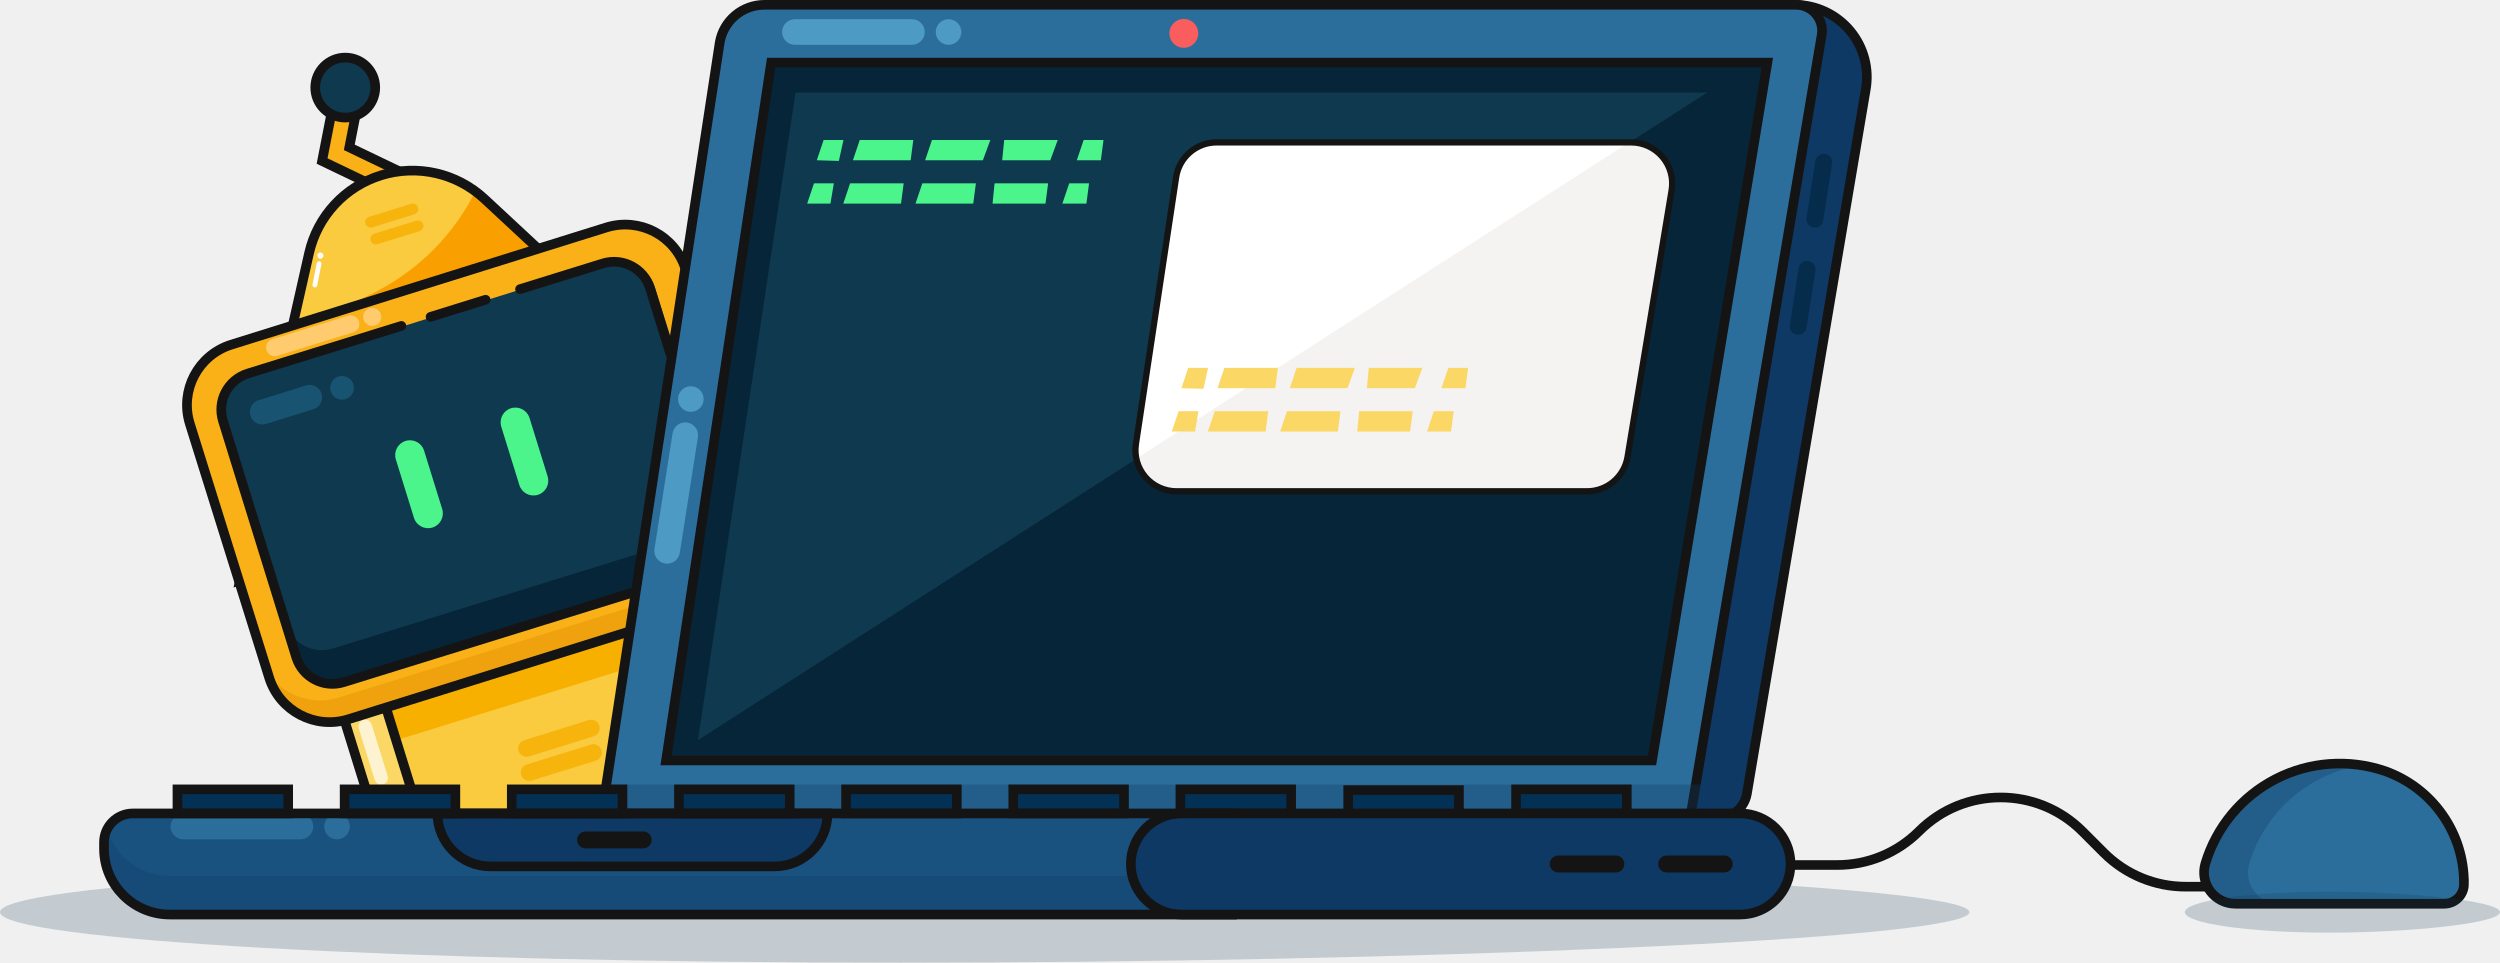
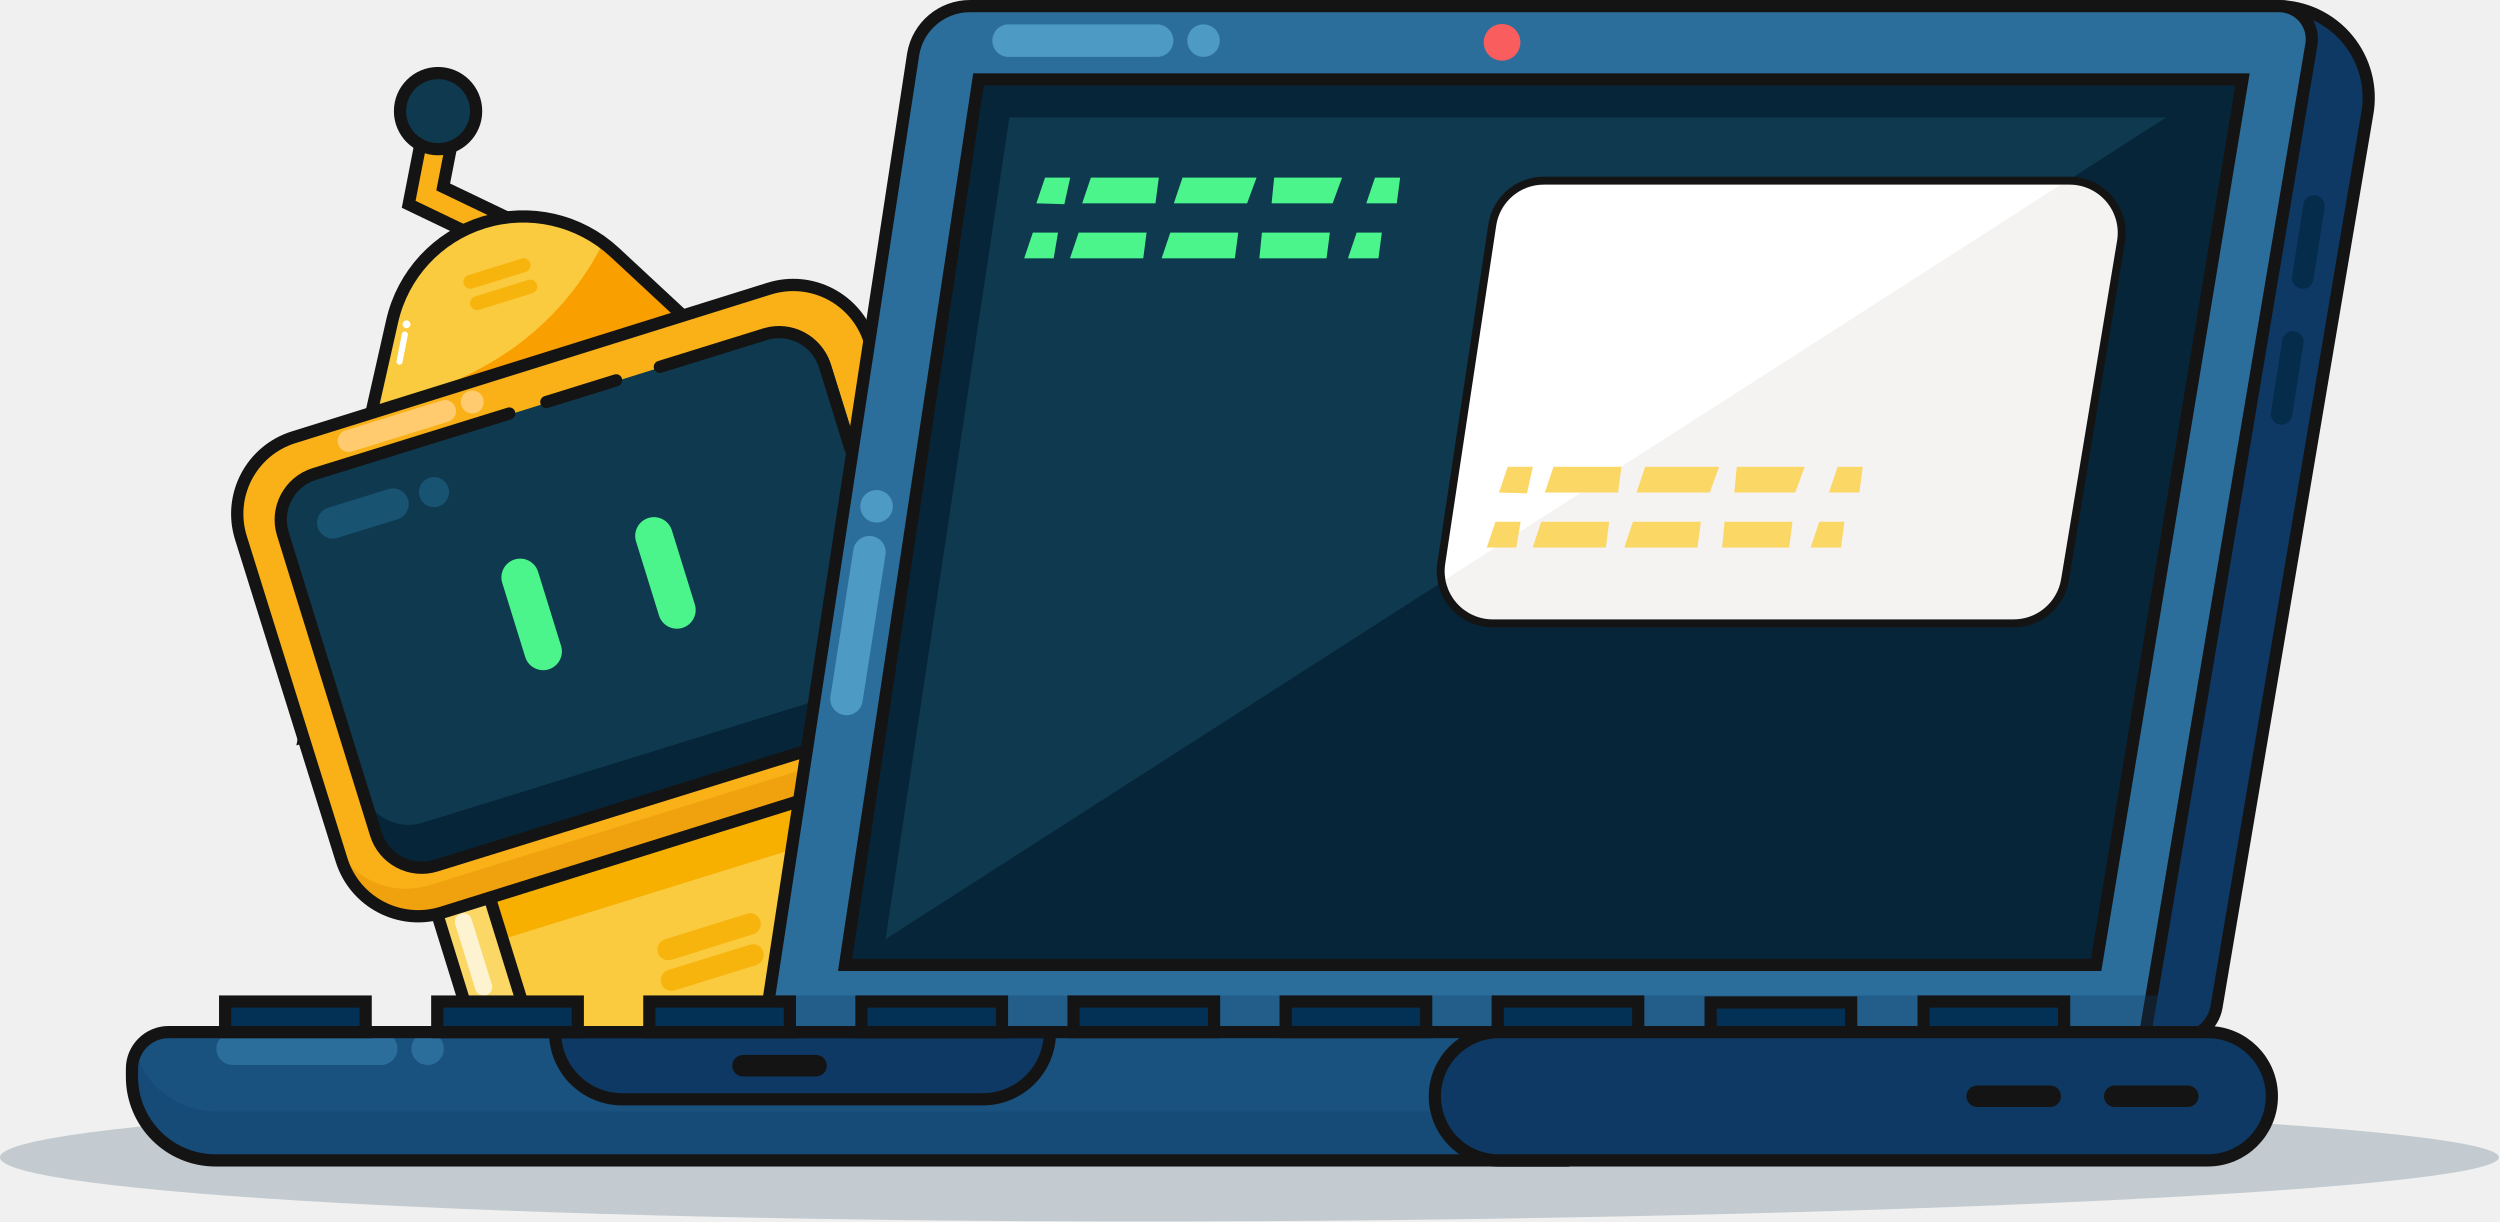
- <svg xmlns="http://www.w3.org/2000/svg" viewBox="0 0 519.19 199.93">
+ <svg xmlns="http://www.w3.org/2000/svg" viewBox="0 0 409.19 199.93">
  <defs>
-     <style>.cls-1{fill:#f9b117;}.cls-2,.cls-20,.cls-28,.cls-29,.cls-30,.cls-9{fill:none;}.cls-2,.cls-29,.cls-30{stroke:#141414;}.cls-2,.cls-30{stroke-miterlimit:10;}.cls-2,.cls-29{stroke-width:2px;}.cls-17,.cls-3{fill:#0e394f;}.cls-4{fill:#faca3f;}.cls-5{fill:#f99f00;}.cls-6{fill:#2c6e9b;}.cls-18,.cls-7{fill:#0e3964;}.cls-7{opacity:0.3;}.cls-8{fill:#fbd766;}.cls-28,.cls-9{stroke:#fff;}.cls-28,.cls-29,.cls-9{stroke-linecap:round;stroke-linejoin:round;}.cls-9{stroke-width:2.8px;opacity:0.7;}.cls-10{fill:#f7b000;}.cls-11{fill:#e59303;opacity:0.5;}.cls-12{fill:#062538;}.cls-13{fill:#4cf58c;}.cls-14{fill:#185472;}.cls-15{fill:#ffcb6e;}.cls-16{fill:#f7b40d;}.cls-17{opacity:0.2;}.cls-19{fill:#19517f;}.cls-21{fill:#062c4c;}.cls-22{fill:#141414;}.cls-23{fill:#4d9ac4;}.cls-24{fill:#f95d5d;}.cls-25{fill:#033156;}.cls-26{fill:#fff;}.cls-27{fill:#f4f3f2;}.cls-30{stroke-width:1.3px;}</style>
+     <style>
+             .cls-1{fill:#f9b117;}.cls-2,.cls-20,.cls-28,.cls-29,.cls-30,.cls-9{fill:none;}.cls-2,.cls-29,.cls-30{stroke:#141414;}.cls-2,.cls-30{stroke-miterlimit:10;}.cls-2,.cls-29{stroke-width:2px;}.cls-17,.cls-3{fill:#0e394f;}.cls-4{fill:#faca3f;}.cls-5{fill:#f99f00;}.cls-6{fill:#2c6e9b;}.cls-18,.cls-7{fill:#0e3964;}.cls-7{opacity:0.3;}.cls-8{fill:#fbd766;}.cls-28,.cls-9{stroke:#fff;}.cls-28,.cls-29,.cls-9{stroke-linecap:round;stroke-linejoin:round;}.cls-9{stroke-width:2.8px;opacity:0.7;}.cls-10{fill:#f7b000;}.cls-11{fill:#e59303;opacity:0.5;}.cls-12{fill:#062538;}.cls-13{fill:#4cf58c;}.cls-14{fill:#185472;}.cls-15{fill:#ffcb6e;}.cls-16{fill:#f7b40d;}.cls-17{opacity:0.2;}.cls-19{fill:#19517f;}.cls-21{fill:#062c4c;}.cls-22{fill:#141414;}.cls-23{fill:#4d9ac4;}.cls-24{fill:#f95d5d;}.cls-25{fill:#033156;}.cls-26{fill:#fff;}.cls-27{fill:#f4f3f2;}.cls-30{stroke-width:1.3px;}</style>
  </defs>
  <g id="Layer_2" data-name="Layer 2">
    <g id="Layer_1-2" data-name="Layer 1">
      <polygon class="cls-1" points="80.67 40.05 66.89 33.44 69.24 21.41 74.15 22.37 72.54 30.6 82.84 35.54 80.67 40.05" />
      <polygon class="cls-2" points="80.67 40.05 66.89 33.44 69.24 21.41 74.15 22.37 72.54 30.6 82.84 35.54 80.67 40.05" />
      <circle class="cls-3" cx="71.7" cy="18.19" r="6.23" />
      <circle class="cls-2" cx="71.7" cy="18.19" r="6.23" />
      <path class="cls-4" d="M64.18,52.6a22,22,0,0,1,36.43-11.3L112.12,52l39.52,36.54-51.41,16-51.4,16L60.72,67.9Z" />
      <path class="cls-5" d="M113.69,53.29l-50.9,15.8.78-3.45A49.73,49.73,0,0,0,78.8,60.2,47.08,47.08,0,0,0,98.57,40.05a22.44,22.44,0,0,1,4,3Z" />
-       <path class="cls-2" d="M360.46,179.64h21.06a24,24,0,0,0,17-7h0a24,24,0,0,1,33.94,0l4.5,4.5a24,24,0,0,0,17,7h32.56" />
-       <path class="cls-6" d="M510.68,174.86c-4.86-9.31-13.56-16.29-24.79-16.29A29.13,29.13,0,0,0,458,179.43a6.48,6.48,0,0,0,6.25,8.26h35.71l11.66-1" />
-       <path class="cls-7" d="M467.11,179.43a6.47,6.47,0,0,0,6.24,8.26h-9.14a6.48,6.48,0,0,1-6.25-8.26,29.13,29.13,0,0,1,27.93-20.86,28.79,28.79,0,0,1,4.58.36A29.15,29.15,0,0,0,467.11,179.43Z" />
-       <path class="cls-2" d="M511.7,183.56a24.65,24.65,0,0,0-16.37-23.42A29.13,29.13,0,0,0,458,179.34a6.5,6.5,0,0,0,6.22,8.35h43.37a4.12,4.12,0,0,0,4.12-4.13Z" />
      <path class="cls-8" d="M75.43,139.53H93a0,0,0,0,1,0,0v33.36a8.8,8.8,0,0,1-8.8,8.8h0a8.8,8.8,0,0,1-8.8-8.8V139.53A0,0,0,0,1,75.43,139.53Z" transform="translate(-43.81 32.17) rotate(-17.23)" />
      <path class="cls-8" d="M136.56,119.71h17.6a0,0,0,0,1,0,0v33.36a8.8,8.8,0,0,1-8.8,8.8h0a8.8,8.8,0,0,1-8.8-8.8V119.71A0,0,0,0,1,136.56,119.71Z" transform="translate(-35.19 49.39) rotate(-17.23)" />
      <path class="cls-2" d="M75.43,139.53H93a0,0,0,0,1,0,0v33.36a8.8,8.8,0,0,1-8.8,8.8h0a8.8,8.8,0,0,1-8.8-8.8V139.53A0,0,0,0,1,75.43,139.53Z" transform="translate(-43.81 32.17) rotate(-17.23)" />
      <path class="cls-2" d="M136.56,119.71h17.6a0,0,0,0,1,0,0v33.36a8.8,8.8,0,0,1-8.8,8.8h0a8.8,8.8,0,0,1-8.8-8.8V119.71A0,0,0,0,1,136.56,119.71Z" transform="translate(-35.19 49.39) rotate(-17.23)" />
      <line class="cls-9" x1="75.85" y1="150.87" x2="79.16" y2="161.55" />
      <path class="cls-4" d="M82,118.36h63.44a0,0,0,0,1,0,0v41a18,18,0,0,1-18,18H99.94a18,18,0,0,1-18-18v-41a0,0,0,0,1,0,0Z" transform="translate(-38.7 40.32) rotate(-17.23)" />
      <rect class="cls-10" x="79.73" y="136.71" width="63.44" height="7.78" transform="translate(-36.65 39.33) rotate(-17.23)" />
      <path class="cls-2" d="M82,118.36h63.44a0,0,0,0,1,0,0v41a18,18,0,0,1-18,18H99.94a18,18,0,0,1-18-18v-41a0,0,0,0,1,0,0Z" transform="translate(-38.7 40.32) rotate(-17.23)" />
      <path class="cls-2" d="M64.18,52.6a22,22,0,0,1,36.43-11.3L112.12,52l38.52,36.54-50.41,16-50.4,16L60.72,67.9Z" />
      <rect class="cls-1" x="44.68" y="57.67" width="107.22" height="81.04" rx="13.06" transform="matrix(0.96, -0.3, 0.3, 0.96, -24.68, 33.53)" />
      <path class="cls-11" d="M156.39,104.53l1.24,4a13.06,13.06,0,0,1-8.6,16.34l-77.46,24a13.07,13.07,0,0,1-16.35-8.6l-1.24-4a13.06,13.06,0,0,0,16.34,8.6l77.47-24A13,13,0,0,0,156.39,104.53Z" />
      <rect class="cls-3" x="51.84" y="64.62" width="92.9" height="67.12" rx="7.84" transform="matrix(0.96, -0.3, 0.3, 0.96, -24.68, 33.53)" />
      <path class="cls-12" d="M148.09,102l2.19,7a7.84,7.84,0,0,1-5.17,9.81L71.36,141.68a7.85,7.85,0,0,1-9.82-5.17l-2.18-7a7.84,7.84,0,0,0,9.81,5.16l73.76-22.88A7.83,7.83,0,0,0,148.09,102Z" />
      <rect class="cls-13" x="83.96" y="91.14" width="6.14" height="18.83" rx="3.07" transform="translate(-25.89 30.3) rotate(-17.23)" />
      <rect class="cls-13" x="105.85" y="84.35" width="6.14" height="18.83" rx="3.07" transform="translate(-22.89 36.48) rotate(-17.23)" />
      <rect class="cls-14" x="56.81" y="76.3" width="5.16" height="15.47" rx="2.58" transform="translate(122.05 2.42) rotate(72.76)" />
      <circle class="cls-14" cx="71.03" cy="80.55" r="2.46" />
      <rect class="cls-15" x="54.89" y="67.92" width="20.12" height="3.61" rx="1.81" transform="translate(-17.74 22.37) rotate(-17.23)" />
      <circle class="cls-15" cx="77.3" cy="65.8" r="1.88" />
      <rect class="cls-16" x="76.73" y="47.12" width="11.42" height="2.28" rx="1.14" transform="translate(-10.6 26.59) rotate(-17.23)" />
      <rect class="cls-16" x="75.64" y="43.63" width="11.42" height="2.28" rx="1.14" transform="translate(-9.61 26.11) rotate(-17.23)" />
      <rect class="cls-16" x="107.85" y="156.6" width="17.47" height="3.49" rx="1.75" transform="translate(-41.68 41.66) rotate(-17.23)" />
      <rect class="cls-16" x="106.2" y="151.26" width="17.47" height="3.49" rx="1.75" transform="matrix(0.96, -0.3, 0.3, 0.96, -40.17, 40.92)" />
      <rect class="cls-2" x="44.68" y="57.67" width="107.22" height="81.04" rx="13.06" transform="matrix(0.96, -0.3, 0.3, 0.96, -24.68, 33.53)" />
      <path class="cls-17" d="M409,189.43c0,5.8-118.72,10.5-222,10.5S0,195.23,0,189.43s83.72-10.5,187-10.5S409,183.63,409,189.43Z" />
-       <path class="cls-17" d="M519.19,189.43c0,2.35-19,4.26-35.53,4.26s-29.93-1.91-29.93-4.26,13.4-4.26,29.93-4.26S519.19,187.08,519.19,189.43Z" />
      <path class="cls-18" d="M372.76,1H167.35a6.17,6.17,0,0,0-6.07,5.11L137.44,162.73a6.16,6.16,0,0,0,6.07,7.2H356.77a6.15,6.15,0,0,0,6-5L387.44,18.77A15,15,0,0,0,372.76,1Z" />
      <path class="cls-2" d="M372.76,1H167.35a6.17,6.17,0,0,0-6.07,5.11L137.44,162.73a6.16,6.16,0,0,0,6.07,7.2H356.77a6.15,6.15,0,0,0,6-5L387.44,18.77A15,15,0,0,0,372.76,1Z" />
      <path class="cls-6" d="M373,1H158.76a9.42,9.42,0,0,0-9.29,7.83l-24.62,161.1H351L378.3,7.39A5.39,5.39,0,0,0,373,1Z" />
      <path class="cls-2" d="M373,1H158.76a9.42,9.42,0,0,0-9.29,7.83l-24.62,161.1H351L378.3,7.39A5.39,5.39,0,0,0,373,1Z" />
      <polygon class="cls-3" points="367.14 13 160.25 13 138.42 157.93 343.19 157.93 367.14 13" />
      <polygon class="cls-12" points="367.73 13.22 366.6 19.22 159.8 19.22 160.83 13.22 367.73 13.22" />
      <polygon class="cls-12" points="166.15 13 144.31 157.93 138.31 157.93 160.15 13 166.15 13" />
      <polygon class="cls-13" points="189.67 29.07 178.55 29.07 177.13 33.28 189.12 33.28 189.67 29.07" />
      <polygon class="cls-13" points="205.67 29.07 193.55 29.07 192.13 33.28 204.12 33.28 205.67 29.07" />
      <polygon class="cls-13" points="219.67 29.07 208.55 29.07 208.13 33.28 218.12 33.28 219.67 29.07" />
      <polygon class="cls-13" points="229.17 29.07 225.05 29.07 223.63 33.28 228.62 33.28 229.17 29.07" />
      <polygon class="cls-13" points="175.17 29.07 171.05 29.07 169.63 33.28 174.21 33.42 175.17 29.07" />
      <polygon class="cls-13" points="187.67 38.07 176.55 38.07 175.13 42.28 187.12 42.28 187.67 38.07" />
      <polygon class="cls-13" points="202.67 38.07 191.55 38.07 190.13 42.28 202.12 42.28 202.67 38.07" />
      <polygon class="cls-13" points="217.67 38.07 206.55 38.07 206.13 42.28 217.12 42.28 217.67 38.07" />
      <polygon class="cls-13" points="226.17 38.07 222.05 38.07 220.63 42.28 225.62 42.28 226.17 38.07" />
      <polygon class="cls-13" points="173.17 38.07 169.05 38.07 167.63 42.28 172.46 42.28 173.17 38.07" />
      <path class="cls-19" d="M27.57,168.93H255.85a0,0,0,0,1,0,0v21a0,0,0,0,1,0,0H35.29A13.68,13.68,0,0,1,21.6,176.25V174.9A6,6,0,0,1,27.57,168.93Z" />
      <path class="cls-7" d="M255.85,181.93v8H35.28A13.69,13.69,0,0,1,21.6,176.25V174.9a5.81,5.81,0,0,1,.6-2.6,13.73,13.73,0,0,0,13.08,9.63Z" />
      <polygon class="cls-7" points="353.86 162.93 353.86 168.93 125.03 168.93 125.86 162.93 353.86 162.93" />
      <path class="cls-18" d="M90.85,168.93h81a0,0,0,0,1,0,0v0a11,11,0,0,1-11,11h-59a11,11,0,0,1-11-11v0a0,0,0,0,1,0,0Z" />
      <path class="cls-2" d="M90.85,168.93h81a0,0,0,0,1,0,0v0a11,11,0,0,1-11,11h-59a11,11,0,0,1-11-11v0a0,0,0,0,1,0,0Z" />
      <polygon class="cls-12" points="367.05 13 343.1 157.93 138.37 157.93 364.24 13 367.05 13" />
      <line class="cls-20" x1="372.36" y1="157.93" x2="367.85" y2="160.93" />
      <rect class="cls-21" x="366.62" y="60.1" width="15.48" height="3.52" rx="1.76" transform="translate(493.08 -298.53) rotate(98.85)" />
      <rect class="cls-21" x="370.09" y="37.85" width="15.48" height="3.52" rx="1.76" transform="translate(475.09 -327.63) rotate(98.85)" />
      <rect class="cls-22" x="119.85" y="172.67" width="15.48" height="3.52" rx="1.76" />
      <rect class="cls-6" x="35.42" y="168.99" width="29.63" height="5.32" rx="2.66" />
      <circle class="cls-6" cx="69.99" cy="171.65" r="2.66" />
      <rect class="cls-23" x="125.61" y="99.72" width="29.63" height="5.32" rx="2.66" transform="translate(17.6 225.33) rotate(-81.12)" />
      <circle class="cls-23" cx="143.47" cy="82.87" r="2.66" />
      <rect class="cls-23" x="162.42" y="3.99" width="29.63" height="5.32" rx="2.66" />
      <circle class="cls-23" cx="196.99" cy="6.65" r="2.66" />
      <circle class="cls-24" cx="245.85" cy="6.93" r="3" />
      <rect class="cls-25" x="71.57" y="163.93" width="23" height="5" />
      <rect class="cls-25" x="36.85" y="163.93" width="23" height="5" />
      <rect class="cls-25" x="106.28" y="163.93" width="23" height="5" />
      <rect class="cls-25" x="141" y="163.93" width="23" height="5" />
      <rect class="cls-25" x="175.71" y="163.93" width="23" height="5" />
      <rect class="cls-25" x="210.43" y="163.93" width="23" height="5" />
      <rect class="cls-25" x="245.14" y="163.93" width="23" height="5" />
      <rect class="cls-25" x="314.85" y="163.93" width="23" height="5" />
      <rect class="cls-25" x="279.99" y="164.08" width="23" height="5" />
      <rect class="cls-2" x="71.57" y="163.93" width="23" height="5" />
      <rect class="cls-2" x="36.85" y="163.93" width="23" height="5" />
      <rect class="cls-2" x="106.28" y="163.93" width="23" height="5" />
      <rect class="cls-2" x="141" y="163.93" width="23" height="5" />
      <rect class="cls-2" x="175.71" y="163.93" width="23" height="5" />
      <rect class="cls-2" x="210.43" y="163.93" width="23" height="5" />
      <rect class="cls-2" x="245.14" y="163.93" width="23" height="5" />
      <rect class="cls-2" x="314.85" y="163.93" width="23" height="5" />
      <rect class="cls-2" x="279.99" y="164.08" width="23" height="5" />
      <polygon class="cls-2" points="367.04 13 160.15 13 138.32 157.93 343.09 157.93 367.04 13" />
      <path class="cls-26" d="M338.69,29.57h-86a8.52,8.52,0,0,0-8.44,7.26l-8.35,55.4a8.53,8.53,0,0,0,8.44,9.8h85.23A8.53,8.53,0,0,0,338,94.89l9.16-55.4A8.53,8.53,0,0,0,338.69,29.57Z" />
      <path class="cls-27" d="M347,39.5l-9.15,55.39a8.54,8.54,0,0,1-8.42,7.14H244.21a8.55,8.55,0,0,1-8.35-6.72L338.32,29.57h.27A8.54,8.54,0,0,1,347,39.5Z" />
      <path class="cls-2" d="M27.57,168.93H255.85a0,0,0,0,1,0,0v21a0,0,0,0,1,0,0H35.29A13.68,13.68,0,0,1,21.6,176.25V174.9A6,6,0,0,1,27.57,168.93Z" />
      <rect class="cls-18" x="234.85" y="168.93" width="137" height="21" rx="10.5" />
      <rect class="cls-22" x="344.37" y="177.67" width="15.48" height="3.52" rx="1.76" />
      <rect class="cls-22" x="321.85" y="177.67" width="15.48" height="3.52" rx="1.76" />
      <rect class="cls-2" x="234.85" y="168.93" width="137" height="21" rx="10.5" />
      <line class="cls-28" x1="65.39" y1="59.19" x2="66.26" y2="54.76" />
      <circle class="cls-26" cx="66.54" cy="53.08" r="0.64" />
      <path class="cls-29" d="M108,60.05l17.26-5.36A7.85,7.85,0,0,1,135,59.86l4.2,13.56" />
      <line class="cls-29" x1="89.42" y1="65.8" x2="100.85" y2="62.25" />
      <path class="cls-29" d="M131.35,123.07l-60,18.61a7.85,7.85,0,0,1-9.82-5.17L46.3,87.39a7.85,7.85,0,0,1,5.17-9.82l31.89-9.89" />
      <polygon class="cls-8" points="265.39 76.4 254.27 76.4 252.85 80.62 264.84 80.62 265.39 76.4" />
      <polygon class="cls-8" points="281.39 76.4 269.27 76.4 267.86 80.62 279.84 80.62 281.39 76.4" />
      <polygon class="cls-8" points="295.39 76.4 284.27 76.4 283.86 80.62 293.84 80.62 295.39 76.4" />
      <polygon class="cls-8" points="304.89 76.4 300.77 76.4 299.36 80.62 304.34 80.62 304.89 76.4" />
      <polygon class="cls-8" points="250.89 76.4 246.77 76.4 245.35 80.62 249.93 80.75 250.89 76.4" />
      <polygon class="cls-8" points="263.39 85.4 252.27 85.4 250.85 89.62 262.84 89.62 263.39 85.4" />
      <polygon class="cls-8" points="278.39 85.4 267.27 85.4 265.86 89.62 277.84 89.62 278.39 85.4" />
      <polygon class="cls-8" points="293.39 85.4 282.27 85.4 281.86 89.62 292.84 89.62 293.39 85.4" />
      <polygon class="cls-8" points="301.89 85.4 297.77 85.4 296.36 89.62 301.34 89.62 301.89 85.4" />
      <polygon class="cls-8" points="248.89 85.4 244.77 85.4 243.35 89.62 248.18 89.62 248.89 85.4" />
      <path class="cls-30" d="M338.69,29.57h-86a8.52,8.52,0,0,0-8.44,7.26l-8.35,55.4a8.53,8.53,0,0,0,8.44,9.8h85.23A8.53,8.53,0,0,0,338,94.89l9.16-55.4A8.53,8.53,0,0,0,338.69,29.57Z" />
    </g>
  </g>
</svg>
